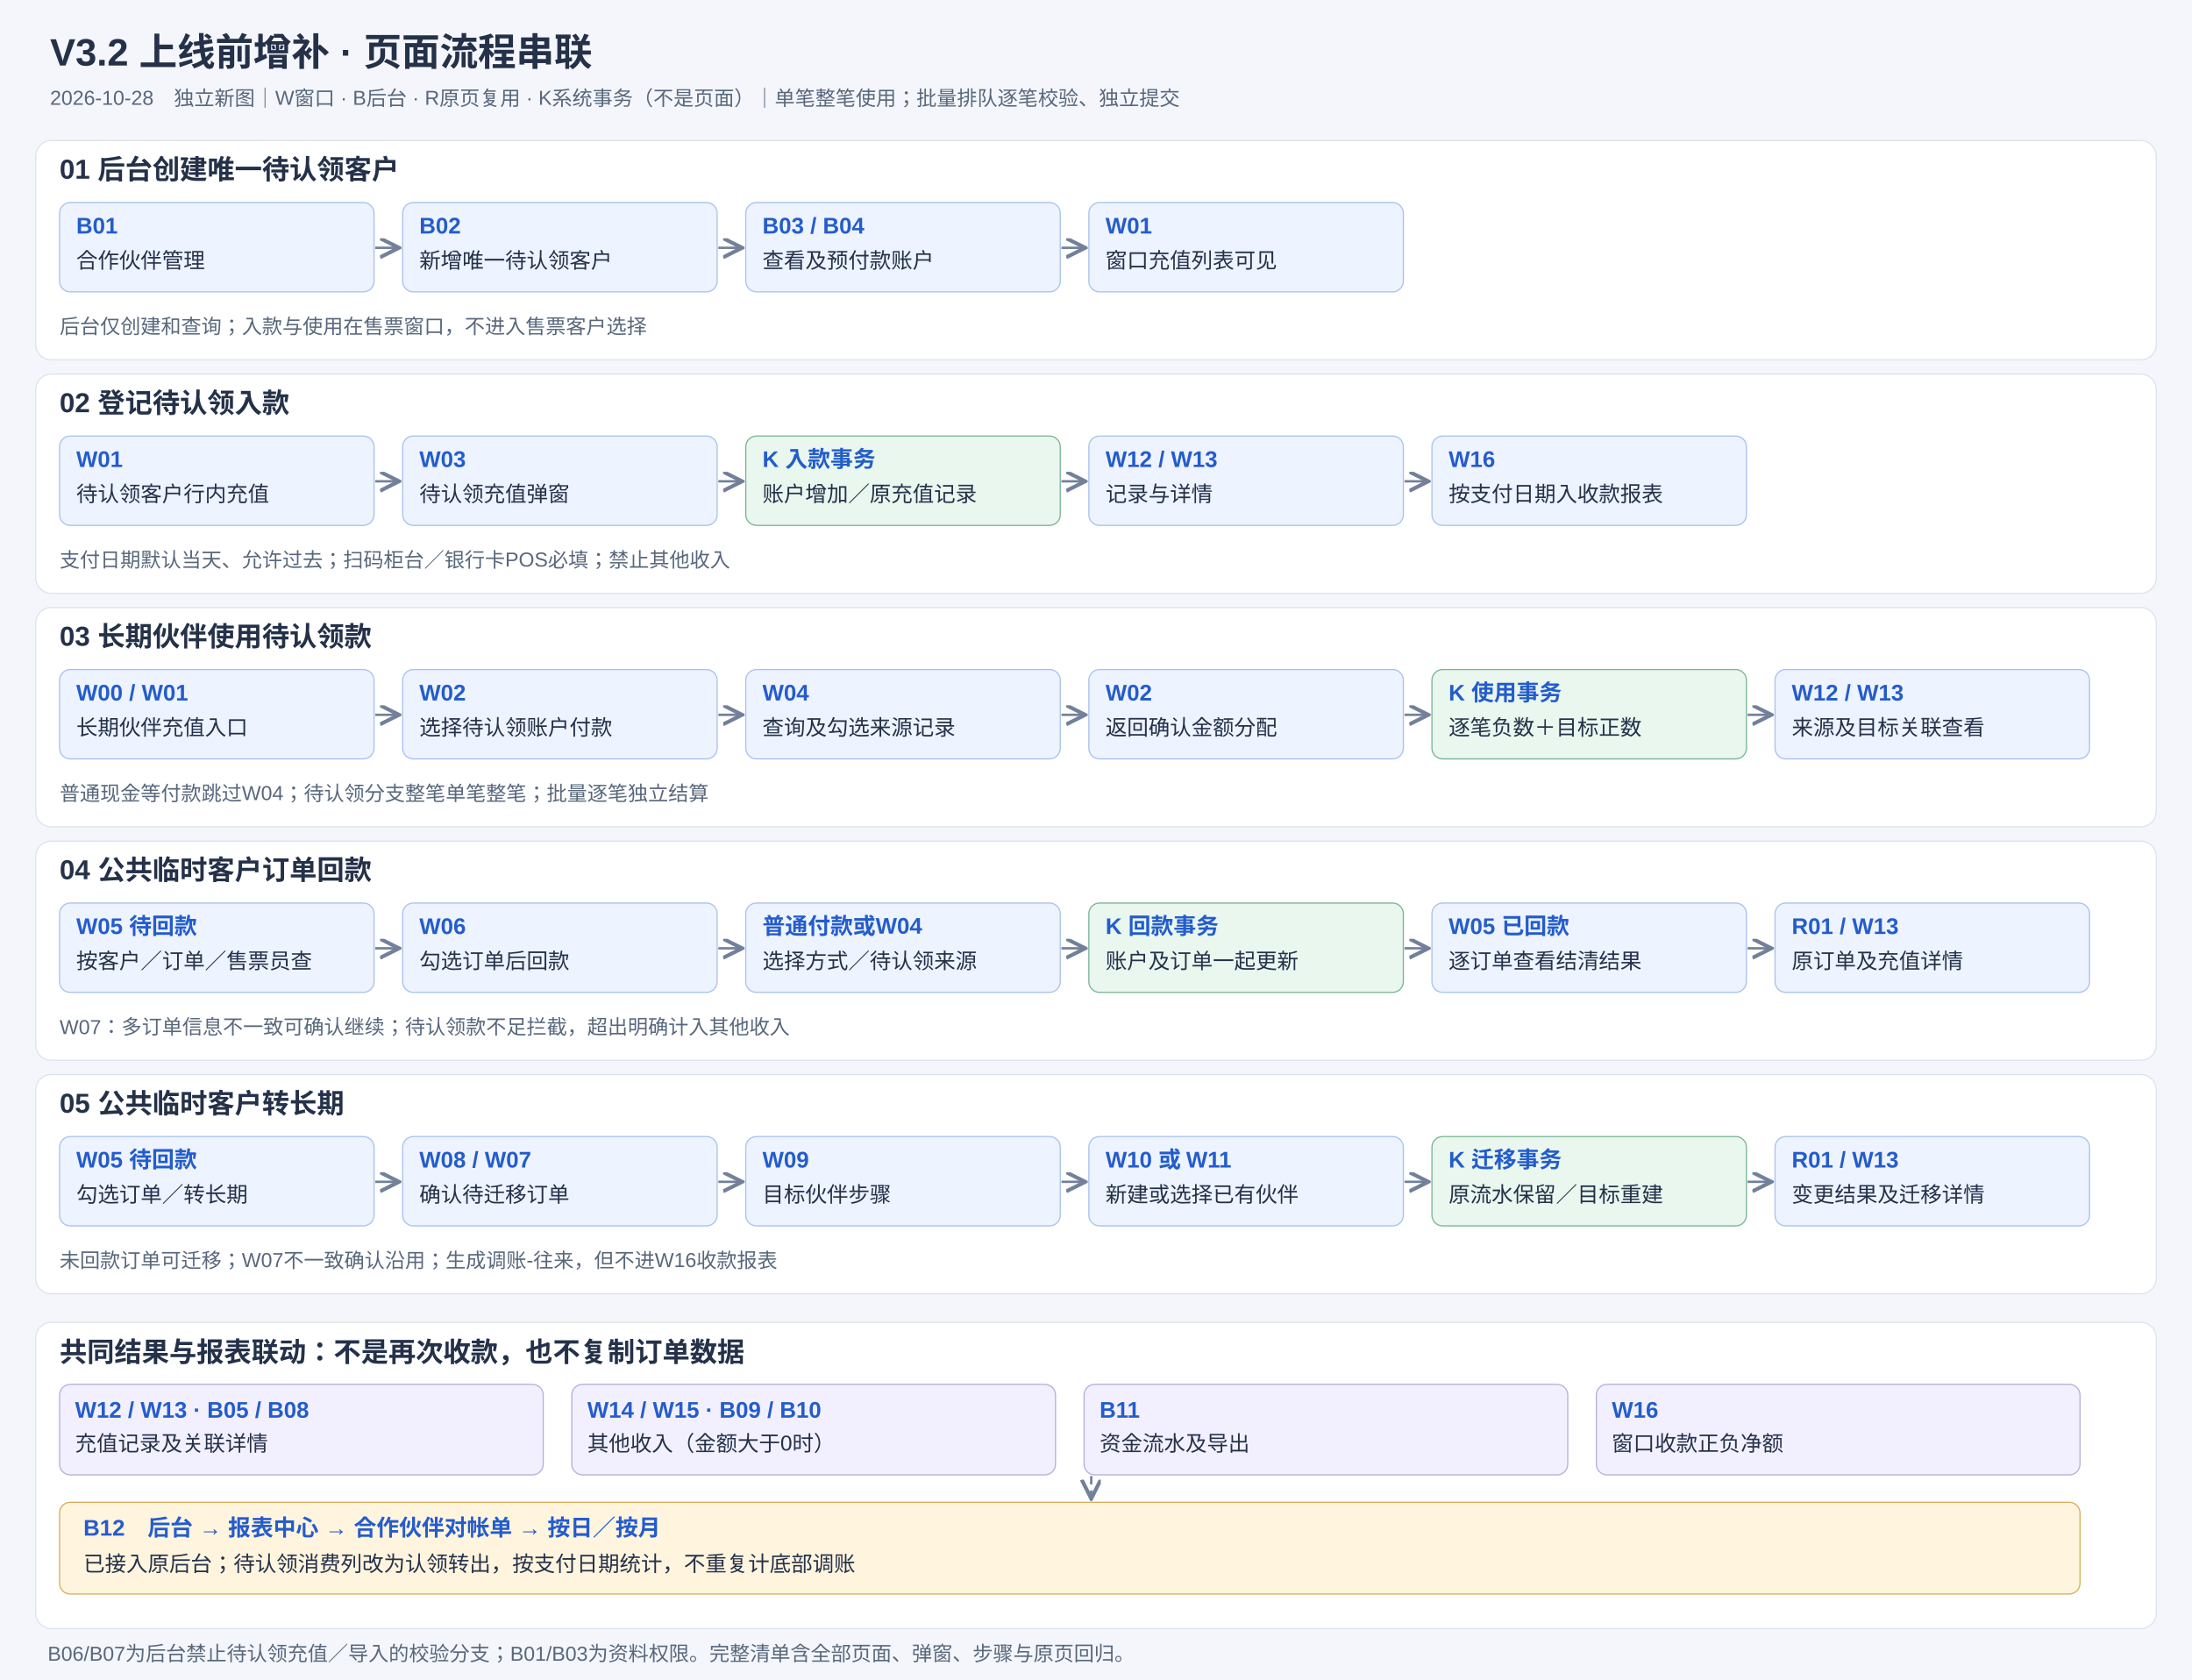
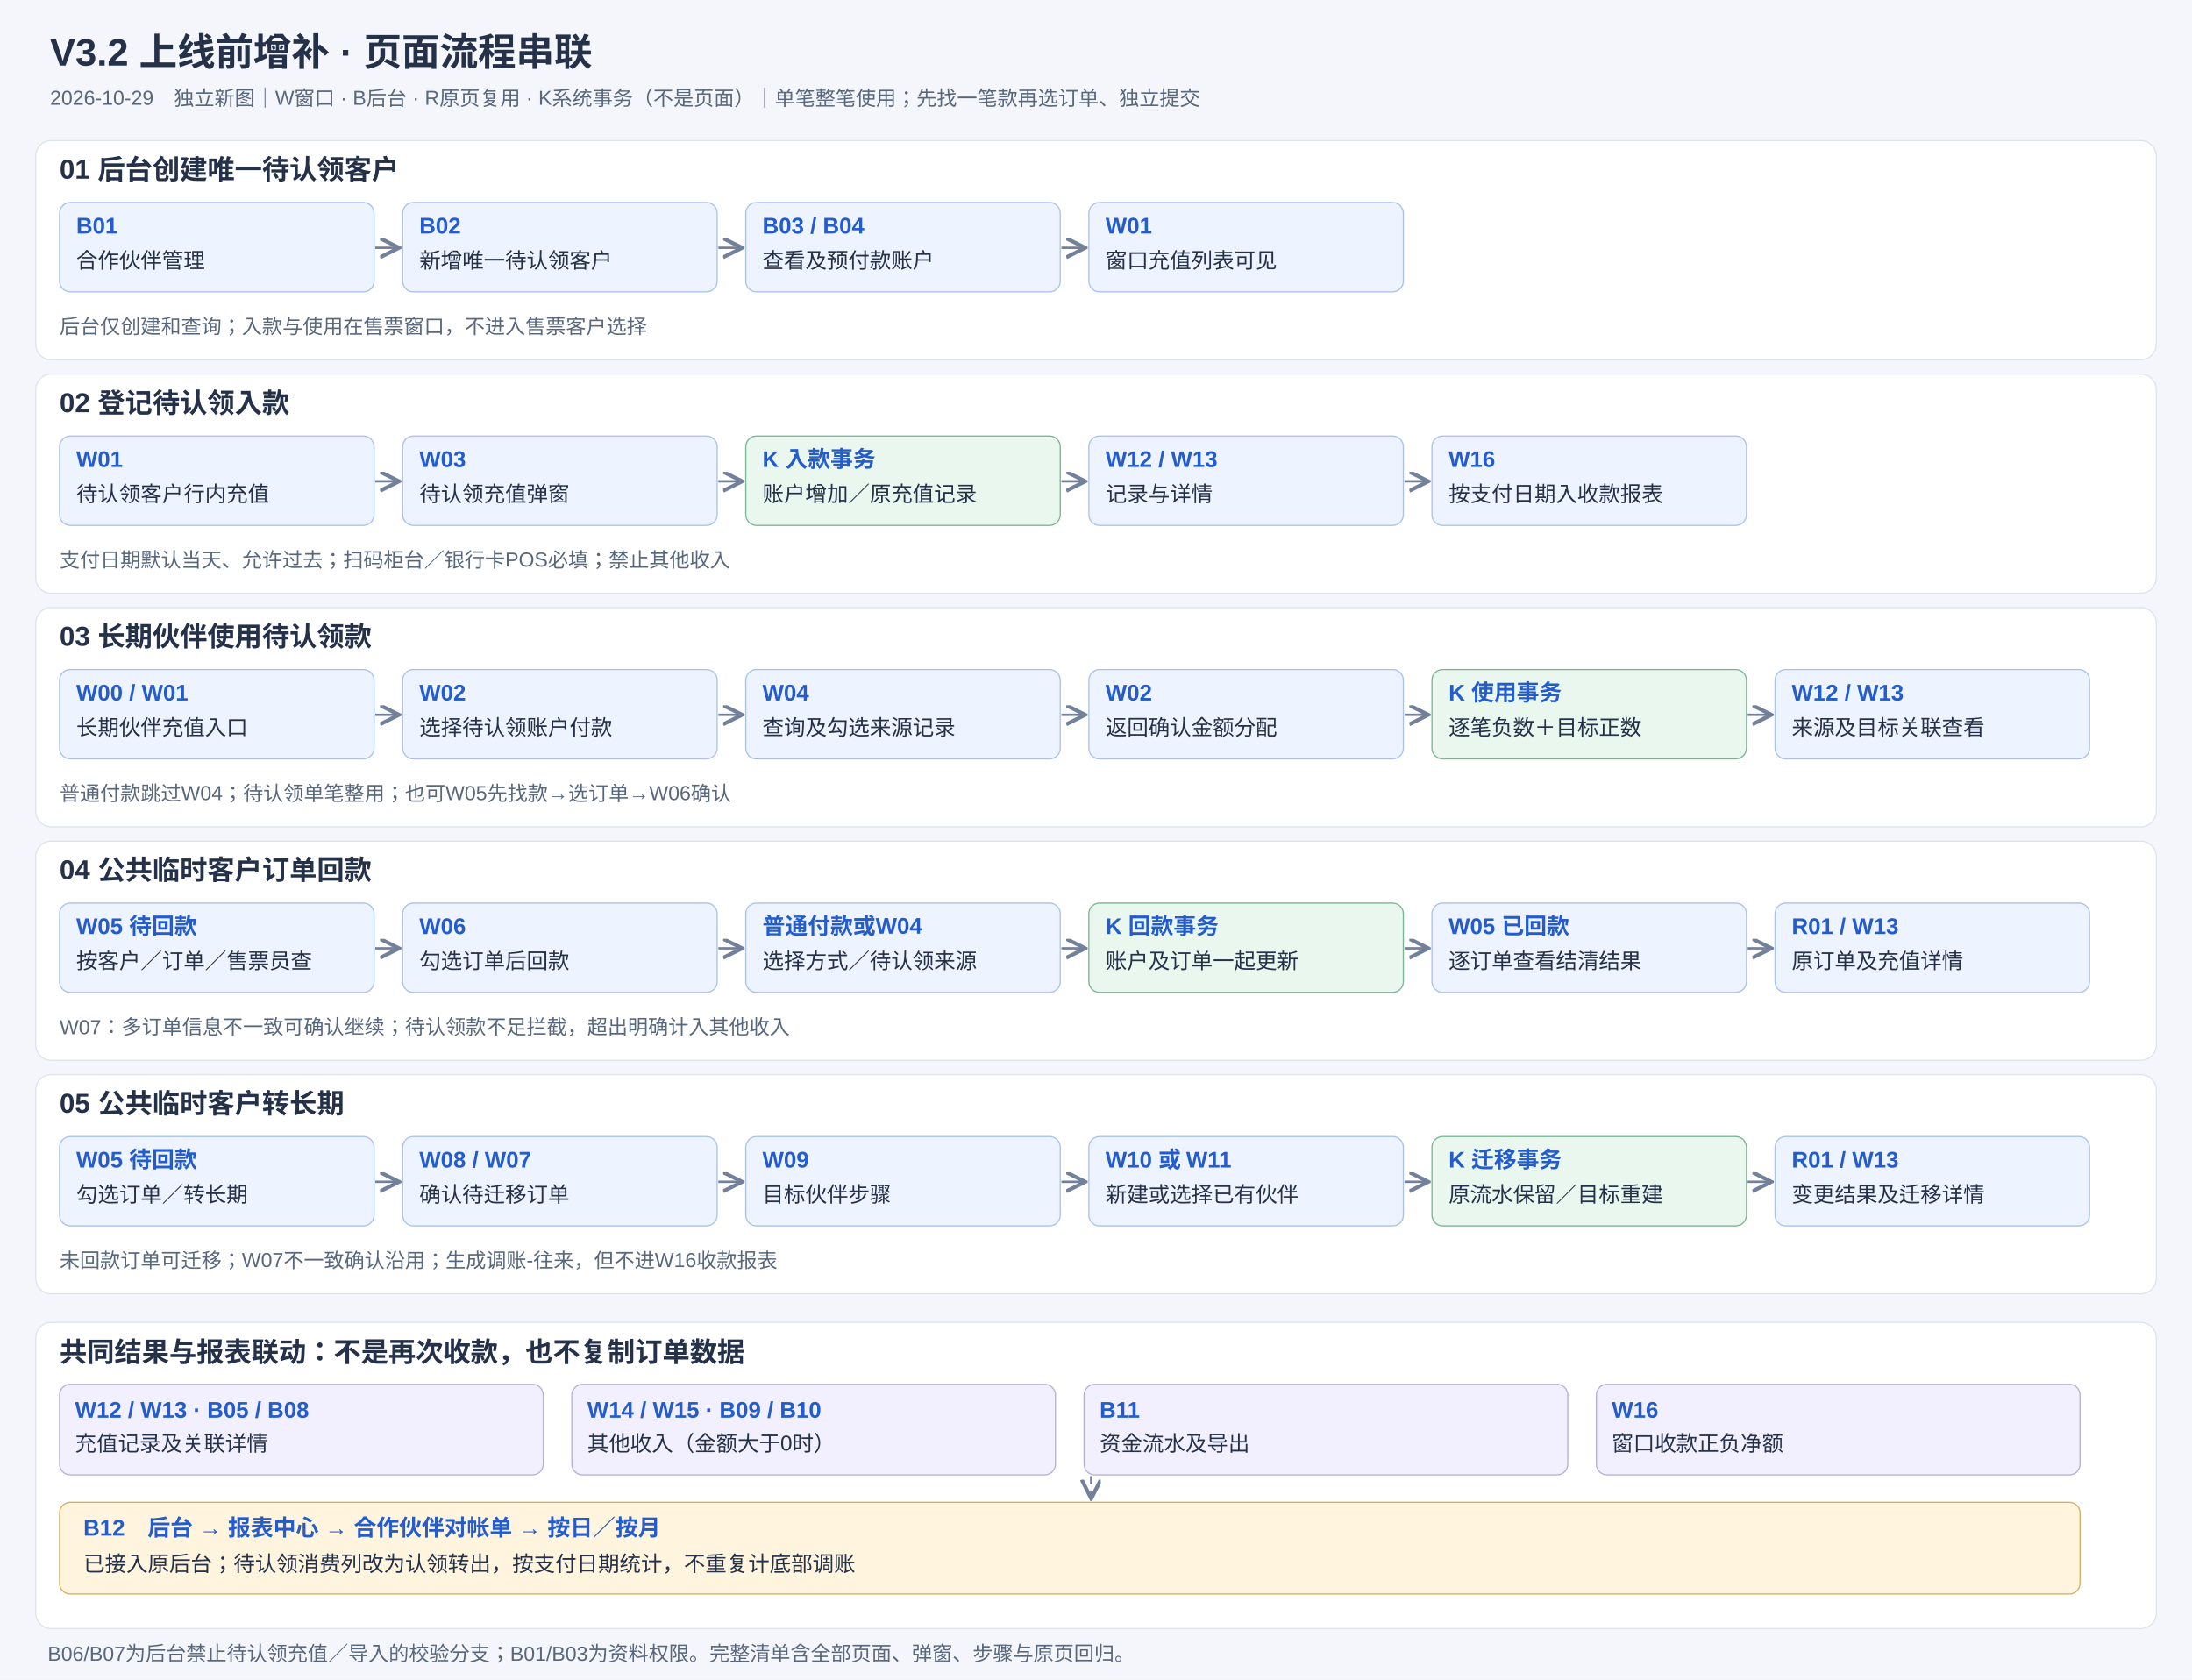
<svg xmlns="http://www.w3.org/2000/svg" width="1840" height="1410" viewBox="0 0 1840 1410">
  <defs>
    <marker id="arrow" markerWidth="9" markerHeight="9" refX="8" refY="4" orient="auto">
      <path d="M0 0 L8 4 L0 8" fill="none" stroke="#728099" stroke-width="1.6" />
    </marker>
  </defs>
  <style>text{font-family:PingFang SC,Microsoft YaHei,Arial,sans-serif;fill:#243149}.title{font-size:32px;font-weight:700}.rowTitle{font-size:23px;font-weight:700}.id{font-size:19px;font-weight:700;fill:#245ccc}.name{font-size:18px}.note{font-size:17px;fill:#58677c}.edge{stroke:#728099;stroke-width:2;fill:none;marker-end:url(#arrow)}.dash{stroke-dasharray:7 5}</style>
  <rect width="1840" height="1410" fill="#f4f6fb" />
  <text x="42" y="55" class="title">V3.2 上线前增补 · 页面流程串联</text>
-   <text x="42" y="88" class="note">2026-10-28　独立新图｜W窗口 · B后台 · R原页复用 · K系统事务（不是页面）｜单笔整笔使用；批量排队逐笔校验、独立提交</text>
+   <text x="42" y="88" class="note">2026-10-29　独立新图｜W窗口 · B后台 · R原页复用 · K系统事务（不是页面）｜单笔整笔使用；先找一笔款再选订单、独立提交</text>
  <rect x="30" y="118" width="1780" height="184" rx="13" fill="#fff" stroke="#dde3ed" />
  <text x="50" y="150" class="rowTitle">01  后台创建唯一待认领客户</text>
  <rect x="50" y="170" width="264" height="75" rx="9" fill="#edf3ff" stroke="#a9c2ed" />
  <text x="64" y="196" class="id">B01</text>
  <text x="64" y="225" class="name">合作伙伴管理</text>
  <path d="M315 208 H335" class="edge" />
  <rect x="338" y="170" width="264" height="75" rx="9" fill="#edf3ff" stroke="#a9c2ed" />
  <text x="352" y="196" class="id">B02</text>
  <text x="352" y="225" class="name">新增唯一待认领客户</text>
  <path d="M603 208 H623" class="edge" />
  <rect x="626" y="170" width="264" height="75" rx="9" fill="#edf3ff" stroke="#a9c2ed" />
  <text x="640" y="196" class="id">B03 / B04</text>
  <text x="640" y="225" class="name">查看及预付款账户</text>
  <path d="M891 208 H911" class="edge" />
  <rect x="914" y="170" width="264" height="75" rx="9" fill="#edf3ff" stroke="#a9c2ed" />
  <text x="928" y="196" class="id">W01</text>
  <text x="928" y="225" class="name">窗口充值列表可见</text>
  <text x="50" y="280" class="note">后台仅创建和查询；入款与使用在售票窗口，不进入售票客户选择</text>
  <rect x="30" y="314" width="1780" height="184" rx="13" fill="#fff" stroke="#dde3ed" />
  <text x="50" y="346" class="rowTitle">02  登记待认领入款</text>
  <rect x="50" y="366" width="264" height="75" rx="9" fill="#edf3ff" stroke="#a9c2ed" />
  <text x="64" y="392" class="id">W01</text>
  <text x="64" y="421" class="name">待认领客户行内充值</text>
  <path d="M315 404 H335" class="edge" />
  <rect x="338" y="366" width="264" height="75" rx="9" fill="#edf3ff" stroke="#a9c2ed" />
  <text x="352" y="392" class="id">W03</text>
  <text x="352" y="421" class="name">待认领充值弹窗</text>
  <path d="M603 404 H623" class="edge" />
  <rect x="626" y="366" width="264" height="75" rx="9" fill="#e9f7ef" stroke="#7ab594" />
  <text x="640" y="392" class="id">K 入款事务</text>
  <text x="640" y="421" class="name">账户增加／原充值记录</text>
  <path d="M891 404 H911" class="edge" />
  <rect x="914" y="366" width="264" height="75" rx="9" fill="#edf3ff" stroke="#a9c2ed" />
  <text x="928" y="392" class="id">W12 / W13</text>
  <text x="928" y="421" class="name">记录与详情</text>
  <path d="M1179 404 H1199" class="edge" />
  <rect x="1202" y="366" width="264" height="75" rx="9" fill="#edf3ff" stroke="#a9c2ed" />
  <text x="1216" y="392" class="id">W16</text>
  <text x="1216" y="421" class="name">按支付日期入收款报表</text>
  <text x="50" y="476" class="note">支付日期默认当天、允许过去；扫码柜台／银行卡POS必填；禁止其他收入</text>
  <rect x="30" y="510" width="1780" height="184" rx="13" fill="#fff" stroke="#dde3ed" />
  <text x="50" y="542" class="rowTitle">03  长期伙伴使用待认领款</text>
  <rect x="50" y="562" width="264" height="75" rx="9" fill="#edf3ff" stroke="#a9c2ed" />
  <text x="64" y="588" class="id">W00 / W01</text>
  <text x="64" y="617" class="name">长期伙伴充值入口</text>
  <path d="M315 600 H335" class="edge" />
  <rect x="338" y="562" width="264" height="75" rx="9" fill="#edf3ff" stroke="#a9c2ed" />
  <text x="352" y="588" class="id">W02</text>
  <text x="352" y="617" class="name">选择待认领账户付款</text>
  <path d="M603 600 H623" class="edge" />
  <rect x="626" y="562" width="264" height="75" rx="9" fill="#edf3ff" stroke="#a9c2ed" />
  <text x="640" y="588" class="id">W04</text>
  <text x="640" y="617" class="name">查询及勾选来源记录</text>
  <path d="M891 600 H911" class="edge" />
  <rect x="914" y="562" width="264" height="75" rx="9" fill="#edf3ff" stroke="#a9c2ed" />
  <text x="928" y="588" class="id">W02</text>
  <text x="928" y="617" class="name">返回确认金额分配</text>
  <path d="M1179 600 H1199" class="edge" />
  <rect x="1202" y="562" width="264" height="75" rx="9" fill="#e9f7ef" stroke="#7ab594" />
  <text x="1216" y="588" class="id">K 使用事务</text>
  <text x="1216" y="617" class="name">逐笔负数＋目标正数</text>
  <path d="M1467 600 H1487" class="edge" />
  <rect x="1490" y="562" width="264" height="75" rx="9" fill="#edf3ff" stroke="#a9c2ed" />
  <text x="1504" y="588" class="id">W12 / W13</text>
  <text x="1504" y="617" class="name">来源及目标关联查看</text>
-   <text x="50" y="672" class="note">普通现金等付款跳过W04；待认领分支整笔单笔整笔；批量逐笔独立结算</text>
+   <text x="50" y="672" class="note">普通付款跳过W04；待认领单笔整用；也可W05先找款→选订单→W06确认</text>
  <rect x="30" y="706" width="1780" height="184" rx="13" fill="#fff" stroke="#dde3ed" />
  <text x="50" y="738" class="rowTitle">04  公共临时客户订单回款</text>
  <rect x="50" y="758" width="264" height="75" rx="9" fill="#edf3ff" stroke="#a9c2ed" />
  <text x="64" y="784" class="id">W05 待回款</text>
  <text x="64" y="813" class="name">按客户／订单／售票员查</text>
  <path d="M315 796 H335" class="edge" />
  <rect x="338" y="758" width="264" height="75" rx="9" fill="#edf3ff" stroke="#a9c2ed" />
  <text x="352" y="784" class="id">W06</text>
  <text x="352" y="813" class="name">勾选订单后回款</text>
  <path d="M603 796 H623" class="edge" />
  <rect x="626" y="758" width="264" height="75" rx="9" fill="#edf3ff" stroke="#a9c2ed" />
  <text x="640" y="784" class="id">普通付款或W04</text>
  <text x="640" y="813" class="name">选择方式／待认领来源</text>
  <path d="M891 796 H911" class="edge" />
  <rect x="914" y="758" width="264" height="75" rx="9" fill="#e9f7ef" stroke="#7ab594" />
  <text x="928" y="784" class="id">K 回款事务</text>
  <text x="928" y="813" class="name">账户及订单一起更新</text>
  <path d="M1179 796 H1199" class="edge" />
  <rect x="1202" y="758" width="264" height="75" rx="9" fill="#edf3ff" stroke="#a9c2ed" />
  <text x="1216" y="784" class="id">W05 已回款</text>
  <text x="1216" y="813" class="name">逐订单查看结清结果</text>
  <path d="M1467 796 H1487" class="edge" />
  <rect x="1490" y="758" width="264" height="75" rx="9" fill="#edf3ff" stroke="#a9c2ed" />
  <text x="1504" y="784" class="id">R01 / W13</text>
  <text x="1504" y="813" class="name">原订单及充值详情</text>
  <text x="50" y="868" class="note">W07：多订单信息不一致可确认继续；待认领款不足拦截，超出明确计入其他收入</text>
  <rect x="30" y="902" width="1780" height="184" rx="13" fill="#fff" stroke="#dde3ed" />
  <text x="50" y="934" class="rowTitle">05  公共临时客户转长期</text>
  <rect x="50" y="954" width="264" height="75" rx="9" fill="#edf3ff" stroke="#a9c2ed" />
  <text x="64" y="980" class="id">W05 待回款</text>
  <text x="64" y="1009" class="name">勾选订单／转长期</text>
  <path d="M315 992 H335" class="edge" />
  <rect x="338" y="954" width="264" height="75" rx="9" fill="#edf3ff" stroke="#a9c2ed" />
  <text x="352" y="980" class="id">W08 / W07</text>
  <text x="352" y="1009" class="name">确认待迁移订单</text>
  <path d="M603 992 H623" class="edge" />
  <rect x="626" y="954" width="264" height="75" rx="9" fill="#edf3ff" stroke="#a9c2ed" />
  <text x="640" y="980" class="id">W09</text>
  <text x="640" y="1009" class="name">目标伙伴步骤</text>
  <path d="M891 992 H911" class="edge" />
  <rect x="914" y="954" width="264" height="75" rx="9" fill="#edf3ff" stroke="#a9c2ed" />
  <text x="928" y="980" class="id">W10 或 W11</text>
  <text x="928" y="1009" class="name">新建或选择已有伙伴</text>
  <path d="M1179 992 H1199" class="edge" />
  <rect x="1202" y="954" width="264" height="75" rx="9" fill="#e9f7ef" stroke="#7ab594" />
  <text x="1216" y="980" class="id">K 迁移事务</text>
  <text x="1216" y="1009" class="name">原流水保留／目标重建</text>
  <path d="M1467 992 H1487" class="edge" />
  <rect x="1490" y="954" width="264" height="75" rx="9" fill="#edf3ff" stroke="#a9c2ed" />
  <text x="1504" y="980" class="id">R01 / W13</text>
  <text x="1504" y="1009" class="name">变更结果及迁移详情</text>
  <text x="50" y="1064" class="note">未回款订单可迁移；W07不一致确认沿用；生成调账-往来，但不进W16收款报表</text>
  <rect x="30" y="1110" width="1780" height="257" rx="13" fill="#fff" stroke="#dde3ed" />
  <text x="50" y="1143" class="rowTitle">共同结果与报表联动：不是再次收款，也不复制订单数据</text>
  <rect x="50" y="1162" width="406" height="76" rx="9" fill="#f2f0ff" stroke="#b7afd9" />
  <text x="63" y="1190" class="id">W12 / W13 · B05 / B08</text>
  <text x="63" y="1218" class="name">充值记录及关联详情</text>
  <rect x="480" y="1162" width="406" height="76" rx="9" fill="#f2f0ff" stroke="#b7afd9" />
  <text x="493" y="1190" class="id">W14 / W15 · B09 / B10</text>
  <text x="493" y="1218" class="name">其他收入（金额大于0时）</text>
  <rect x="910" y="1162" width="406" height="76" rx="9" fill="#f2f0ff" stroke="#b7afd9" />
  <text x="923" y="1190" class="id">B11</text>
  <text x="923" y="1218" class="name">资金流水及导出</text>
  <rect x="1340" y="1162" width="406" height="76" rx="9" fill="#f2f0ff" stroke="#b7afd9" />
  <text x="1353" y="1190" class="id">W16</text>
  <text x="1353" y="1218" class="name">窗口收款正负净额</text>
  <path d="M916 1239 V1258" class="edge dash" />
  <rect x="50" y="1261" width="1696" height="77" rx="9" fill="#fff5df" stroke="#d7ad5c" />
  <text x="70" y="1289" class="id">B12　后台 → 报表中心 → 合作伙伴对帐单 → 按日／按月</text>
  <text x="70" y="1319" class="name">已接入原后台；待认领消费列改为认领转出，按支付日期统计，不重复计底部调账</text>
  <text x="40" y="1394" class="note">B06/B07为后台禁止待认领充值／导入的校验分支；B01/B03为资料权限。完整清单含全部页面、弹窗、步骤与原页回归。</text>
</svg>
